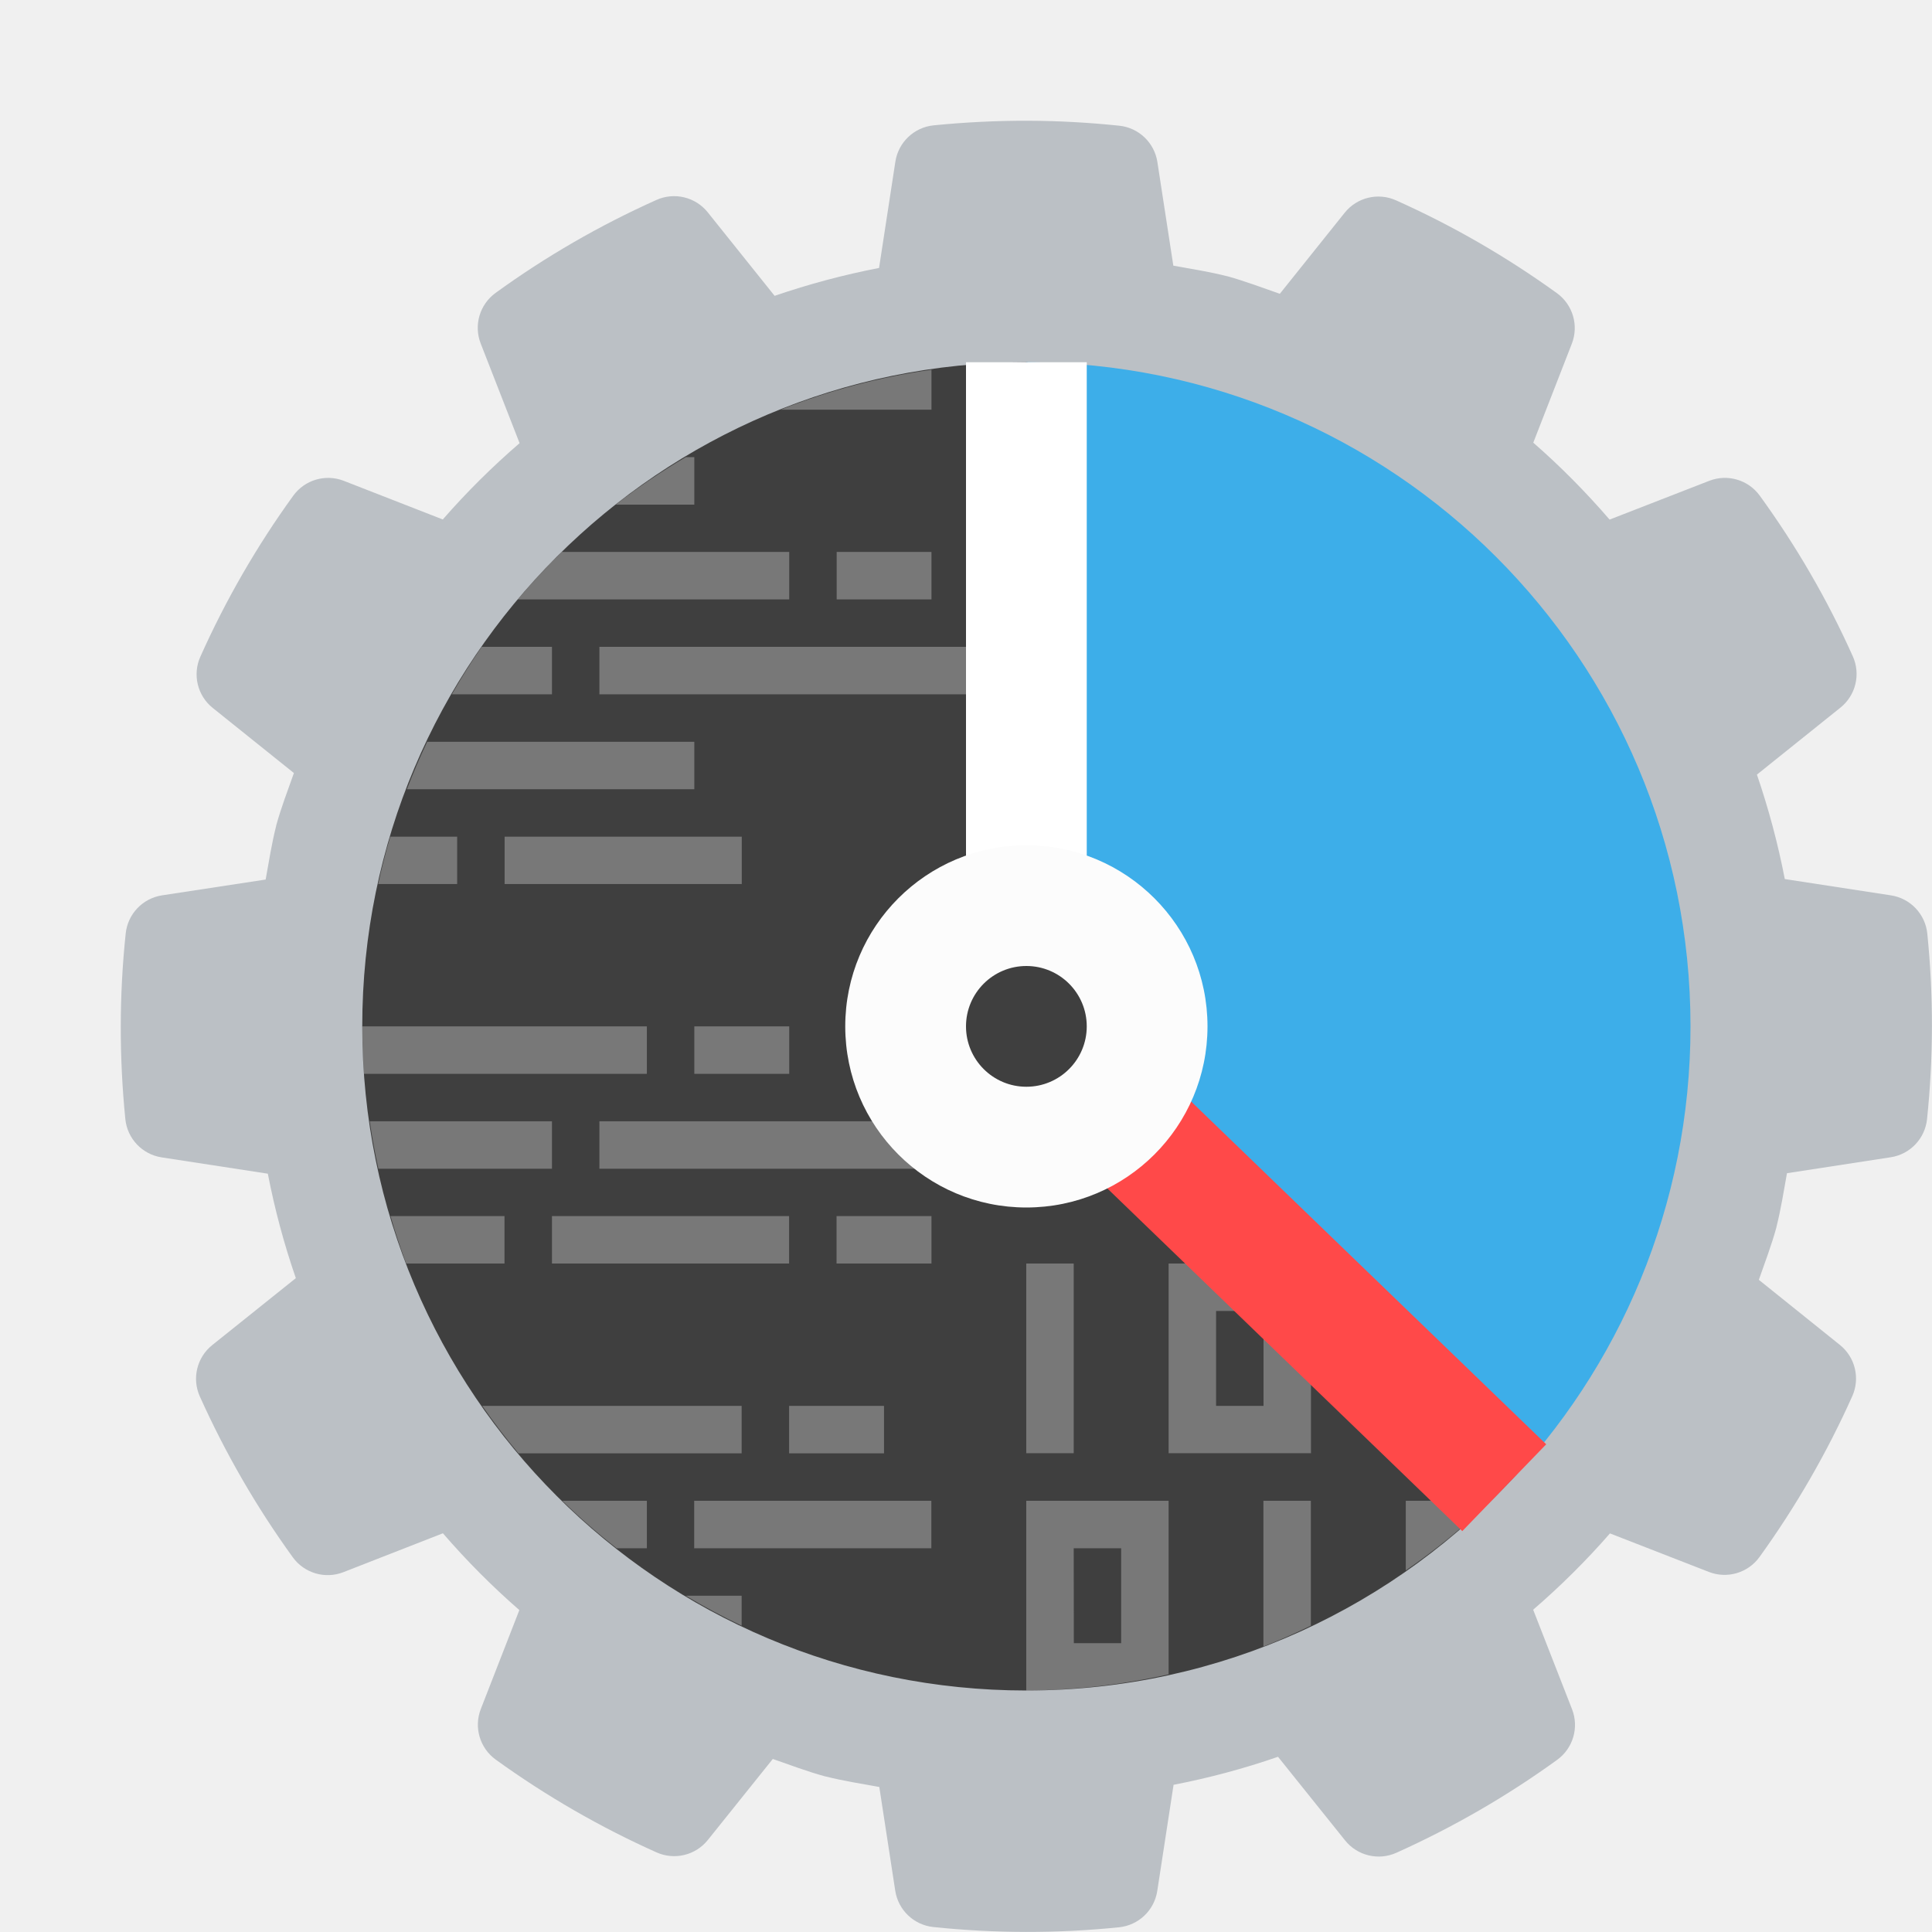
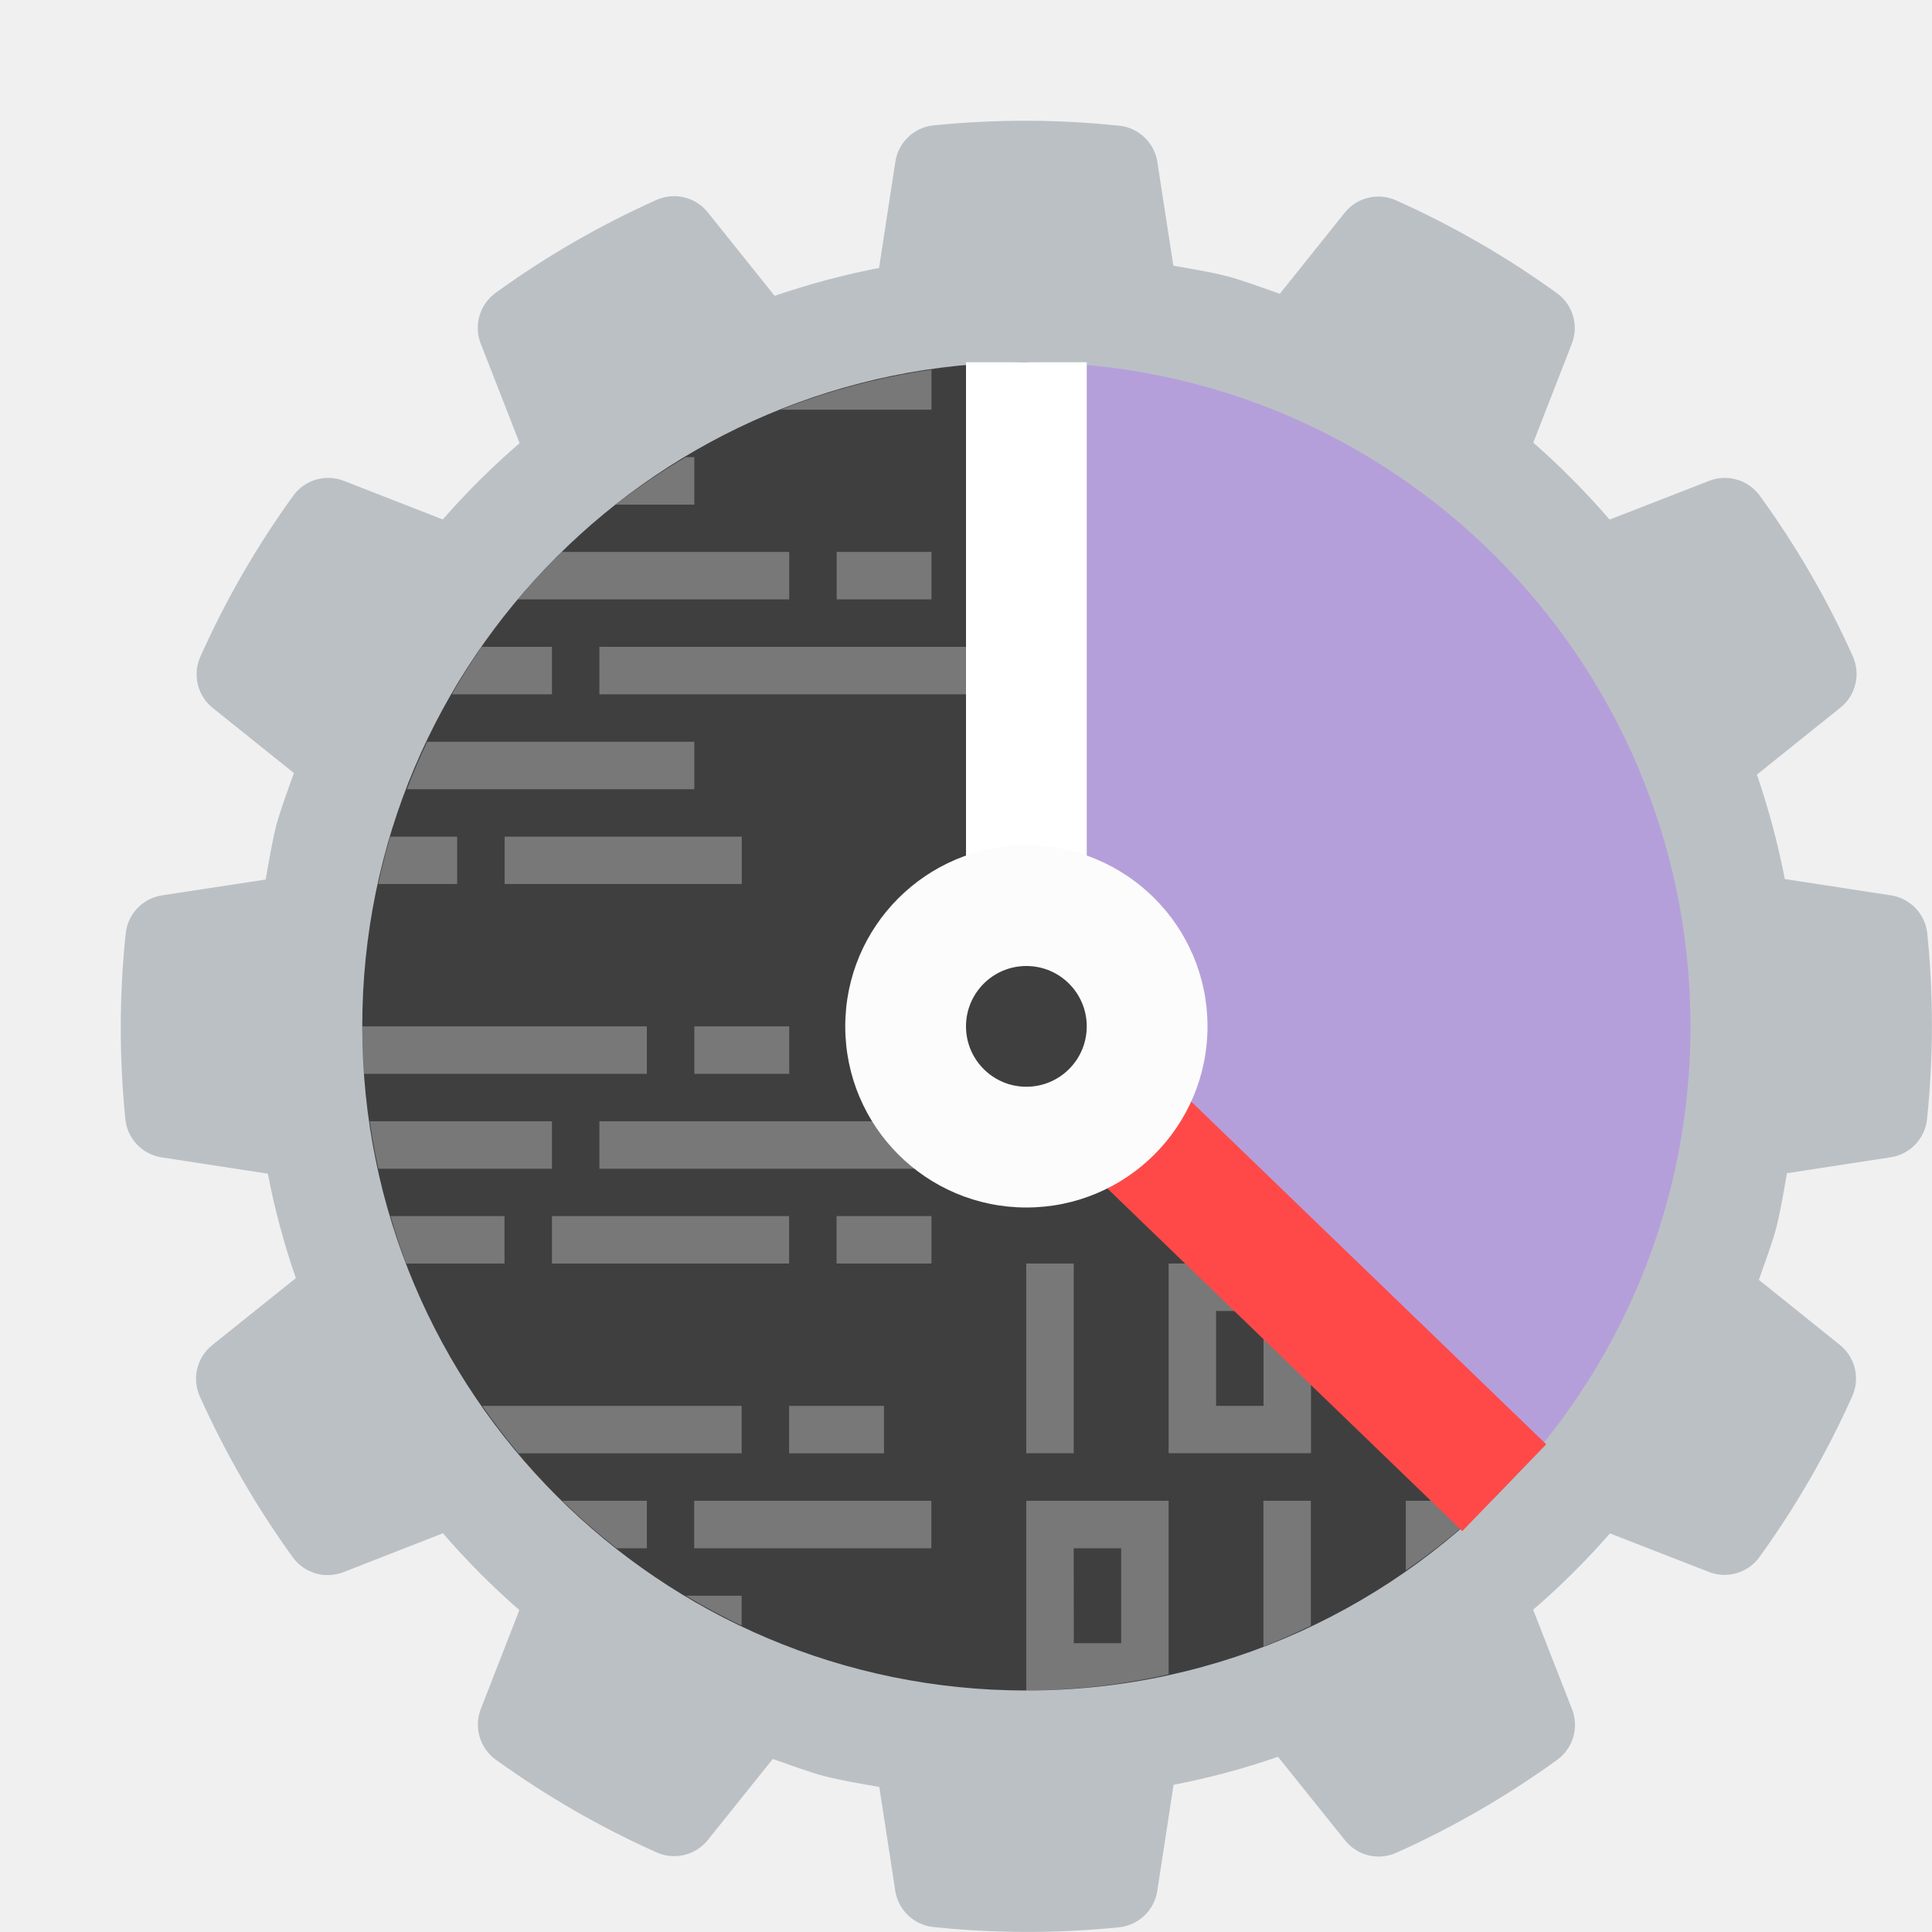
<svg xmlns="http://www.w3.org/2000/svg" width="16" height="16" version="1.1">
  <path style="fill:#bbc0c5" d="M 8.52,1 C 8.257,0.999 7.994,1.012 7.732,1.038 A 0.357,0.357 0 0 0 7.415,1.339 L 7.28,2.219 C 6.986,2.276 6.698,2.353 6.415,2.45 L 5.861,1.758 A 0.357,0.357 0 0 0 5.436,1.656 C 4.967,1.866 4.52,2.124 4.104,2.426 A 0.357,0.357 0 0 0 3.981,2.845 L 4.303,3.67 C 4.076,3.866 3.864,4.076 3.667,4.302 L 2.847,3.982 A 0.357,0.357 0 0 0 2.428,4.106 C 2.127,4.522 1.869,4.969 1.659,5.439 A 0.357,0.357 0 0 0 1.762,5.863 l 0.672,0.539 C 2.383,6.545 2.329,6.687 2.288,6.834 a 0.357,0.357 0 0 0 -0.001,0.006 c -0.037,0.146 -0.06,0.295 -0.087,0.444 L 1.341,7.415 A 0.357,0.357 0 0 0 1.041,7.731 C 0.987,8.242 0.987,8.757 1.038,9.268 a 0.357,0.357 0 0 0 0.301,0.317 l 0.879,0.135 c 0.057,0.294 0.134,0.582 0.232,0.865 l -0.693,0.555 A 0.357,0.357 0 0 0 1.655,11.565 c 0.211,0.469 0.468,0.915 0.77,1.332 a 0.357,0.357 0 0 0 0.419,0.123 l 0.824,-0.322 c 0.196,0.227 0.407,0.439 0.633,0.636 l -0.319,0.819 a 0.357,0.357 0 0 0 0.123,0.419 c 0.417,0.301 0.863,0.559 1.333,0.769 a 0.357,0.357 0 0 0 0.424,-0.103 l 0.538,-0.671 c 0.144,0.05 0.286,0.104 0.432,0.144 a 0.357,0.357 0 0 0 0.006,0.001 c 0.146,0.037 0.296,0.06 0.444,0.087 l 0.132,0.859 a 0.357,0.357 0 0 0 0.316,0.301 c 0.511,0.053 1.026,0.054 1.537,0.002 a 0.357,0.357 0 0 0 0.317,-0.301 l 0.135,-0.879 c 0.294,-0.057 0.582,-0.134 0.865,-0.232 l 0.555,0.692 a 0.357,0.357 0 0 0 0.425,0.103 c 0.469,-0.211 0.915,-0.468 1.332,-0.77 a 0.357,0.357 0 0 0 0.123,-0.419 L 12.697,13.331 c 0.227,-0.196 0.439,-0.406 0.636,-0.632 l 0.819,0.319 a 0.357,0.357 0 0 0 0.419,-0.123 c 0.301,-0.417 0.559,-0.864 0.769,-1.333 a 0.357,0.357 0 0 0 -0.103,-0.424 L 14.566,10.599 c 0.05,-0.144 0.105,-0.286 0.145,-0.433 a 0.357,0.357 0 0 0 0.001,-0.006 c 0.037,-0.146 0.06,-0.295 0.087,-0.444 l 0.859,-0.132 a 0.357,0.357 0 0 0 0.301,-0.316 c 0.053,-0.511 0.054,-1.026 0.002,-1.537 A 0.357,0.357 0 0 0 15.66,7.415 L 14.781,7.28 C 14.724,6.986 14.647,6.698 14.55,6.415 L 15.242,5.86 A 0.357,0.357 0 0 0 15.344,5.435 C 15.134,4.966 14.875,4.52 14.573,4.104 A 0.357,0.357 0 0 0 14.155,3.982 L 13.33,4.303 C 13.134,4.076 12.924,3.863 12.698,3.666 l 0.319,-0.819 a 0.357,0.357 0 0 0 -0.123,-0.419 c -0.417,-0.301 -0.863,-0.559 -1.333,-0.769 A 0.357,0.357 0 0 0 11.136,1.762 L 10.599,2.433 C 10.455,2.383 10.313,2.329 10.166,2.288 a 0.357,0.357 0 0 0 -0.006,-0.001 C 10.015,2.25 9.865,2.227 9.717,2.2 L 9.585,1.342 A 0.357,0.357 0 0 0 9.269,1.041 C 9.02,1.015 8.77,1.001 8.52,1 Z" />
  <path style="fill:#3f3f3f" d="m 12.913,8.621 c 0,1.422 0.548,2.597 -0.338,3.573 -1.006,1.109 -2.459,1.806 -4.075,1.806 -3.038,0 -5.5,-2.462 -5.5,-5.5 0,-3.038 2.462,-5.5 5.5,-5.5 0.393,1.04e-5 4.413,2.583 4.413,5.621 z" />
  <path style="opacity:0.3;fill:#ffffff" d="M 7.714,3.062 A 5.5,5.5 0 0 0 6.464,3.393 H 7.714 Z M 5.679,3.786 A 5.5,5.5 0 0 0 5.099,4.179 H 5.75 V 3.786 Z M 4.653,4.571 A 5.5,5.5 0 0 0 4.288,4.964 H 6.536 V 4.571 Z m 2.276,0 V 4.964 H 7.714 V 4.571 Z M 3.989,5.357 A 5.5,5.5 0 0 0 3.742,5.75 H 4.571 V 5.357 Z m 0.975,0 V 5.75 H 8.107 V 5.357 Z M 3.538,6.143 A 5.5,5.5 0 0 0 3.37,6.536 h 2.38 V 6.143 Z M 3.232,6.929 A 5.5,5.5 0 0 0 3.132,7.321 H 3.786 V 6.929 Z m 0.947,0 V 7.321 H 6.143 V 6.929 Z M 3,8.5 A 5.5,5.5 0 0 0 3.015,8.893 H 5.357 V 8.5 Z m 2.75,0 V 8.893 H 6.536 V 8.5 Z M 3.062,9.286 a 5.5,5.5 0 0 0 0.072,0.393 H 4.571 V 9.286 Z m 1.902,0 V 9.679 H 8.893 V 9.286 Z M 3.234,10.071 a 5.5,5.5 0 0 0 0.13,0.393 h 0.814 v -0.393 z m 1.337,0 v 0.393 h 1.964 v -0.393 z m 2.357,0 v 0.393 h 0.786 v -0.393 z m 1.571,0.393 v 1.571 h 0.393 v -1.571 z m 1.179,0 v 1.571 h 1.179 v -1.571 z m 1.964,0 v 1.571 h 0.393 v -1.571 z m 1.179,0 v 1.428 a 5.5,5.5 0 0 0 0.393,-0.572 v -0.463 h 0.248 a 5.5,5.5 0 0 0 0.168,-0.393 z m -2.75,0.393 h 0.393 v 0.786 h -0.393 z m -6.077,0.786 a 5.5,5.5 0 0 0 0.3,0.393 h 1.848 v -0.393 z m 2.541,0 v 0.393 h 0.786 v -0.393 z m -1.878,0.786 a 5.5,5.5 0 0 0 0.45,0.393 H 5.357 v -0.393 z m 1.092,0 v 0.393 h 1.964 v -0.393 z m 2.75,0 V 14 a 5.5,5.5 0 0 0 1.179,-0.134 v -1.437 z m 1.964,0 v 1.207 a 5.5,5.5 0 0 0 0.393,-0.173 v -1.034 z m 1.179,0 v 0.577 a 5.5,5.5 0 0 0 0.704,-0.577 z m -2.75,0.393 h 0.393 v 0.786 H 8.893 Z m -3.213,0.393 a 5.5,5.5 0 0 0 0.463,0.248 v -0.248 z" />
-   <path style="fill:#3daee9" d="m 14,8.5 c 0,1.484 -0.588,2.831 -1.543,3.82 L 8.5,8.5 V 3 C 11.538,3 14,5.462 14,8.5 Z" />
+   <path style="fill:#b59fda" d="m 14,8.5 c 0,1.484 -0.588,2.831 -1.543,3.82 L 8.5,8.5 V 3 C 11.538,3 14,5.462 14,8.5 Z" />
  <path style="fill:#ffffff" d="M 8,3 V 8.663 L 9,8.337 v -5.337 z" />
  <path style="fill:#ff4949" d="m 8.848,8.141 -0.695,0.719 3.957,3.82 0.695,-0.719 z" />
  <circle style="fill:#fcfcfc" cx="8.5" cy="8.5" r="1.5" />
  <circle style="fill:#3f3f3f" cx="8.5" cy="8.5" r=".5" />
</svg>
